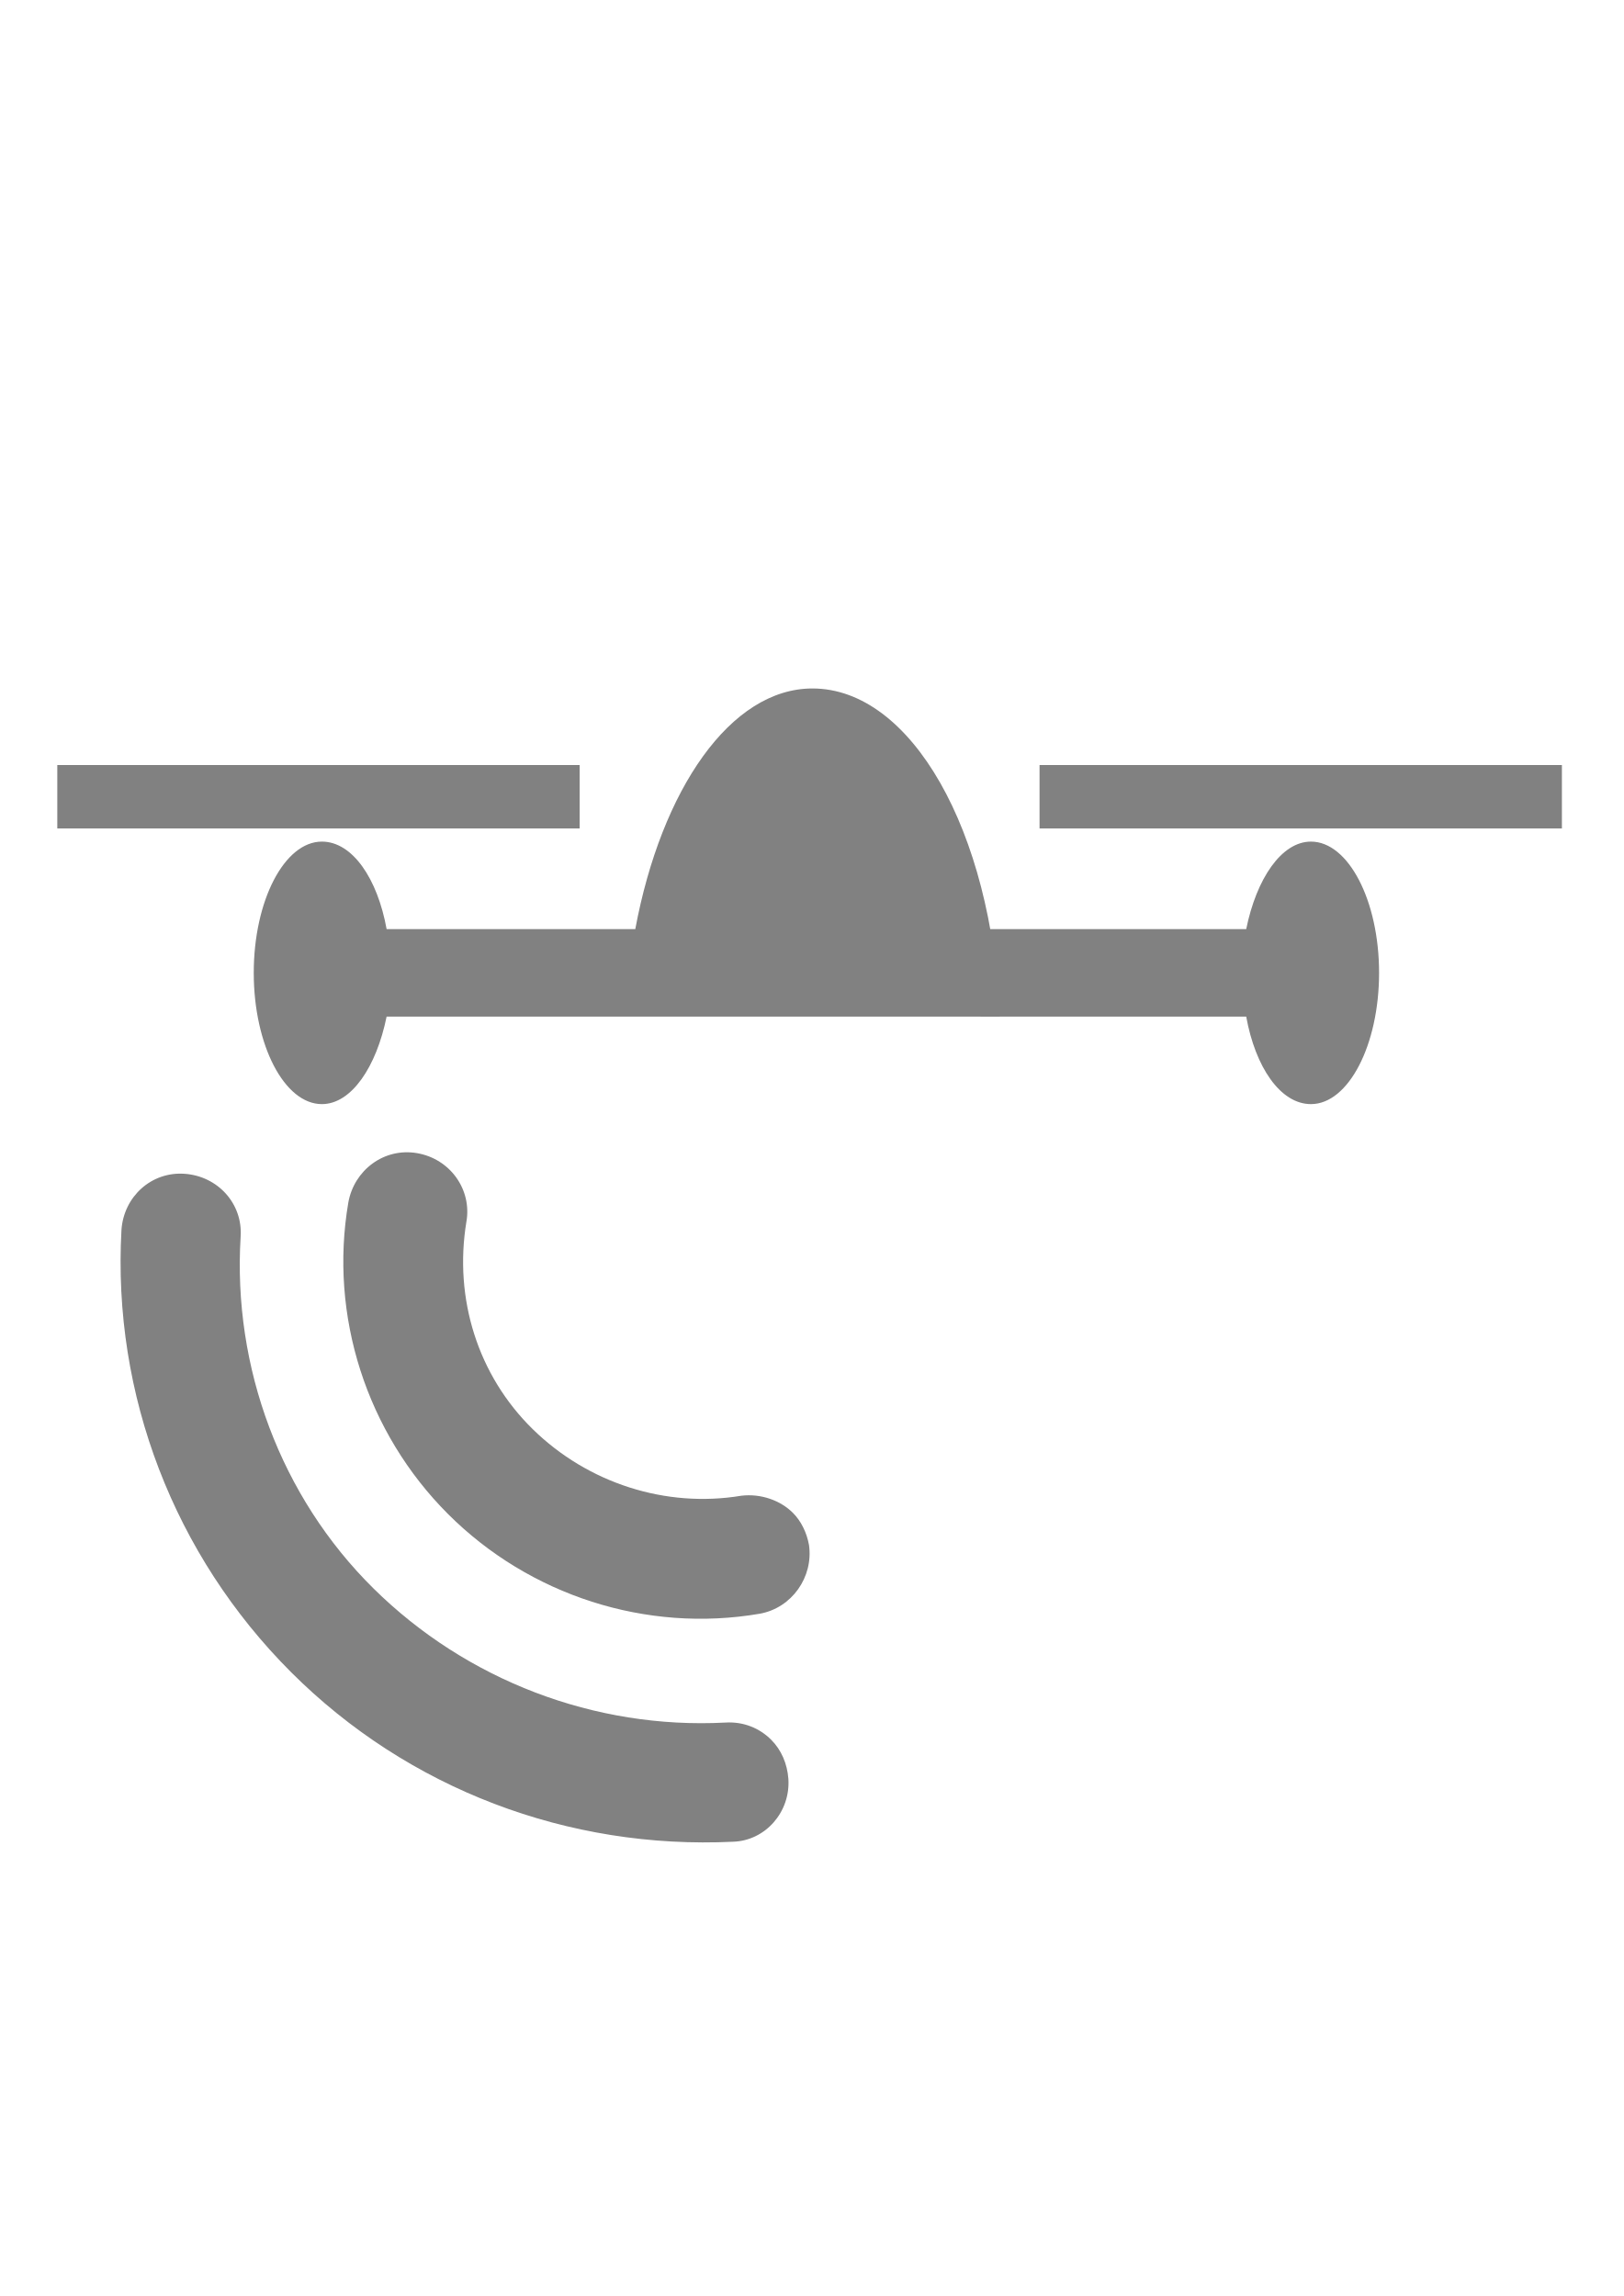
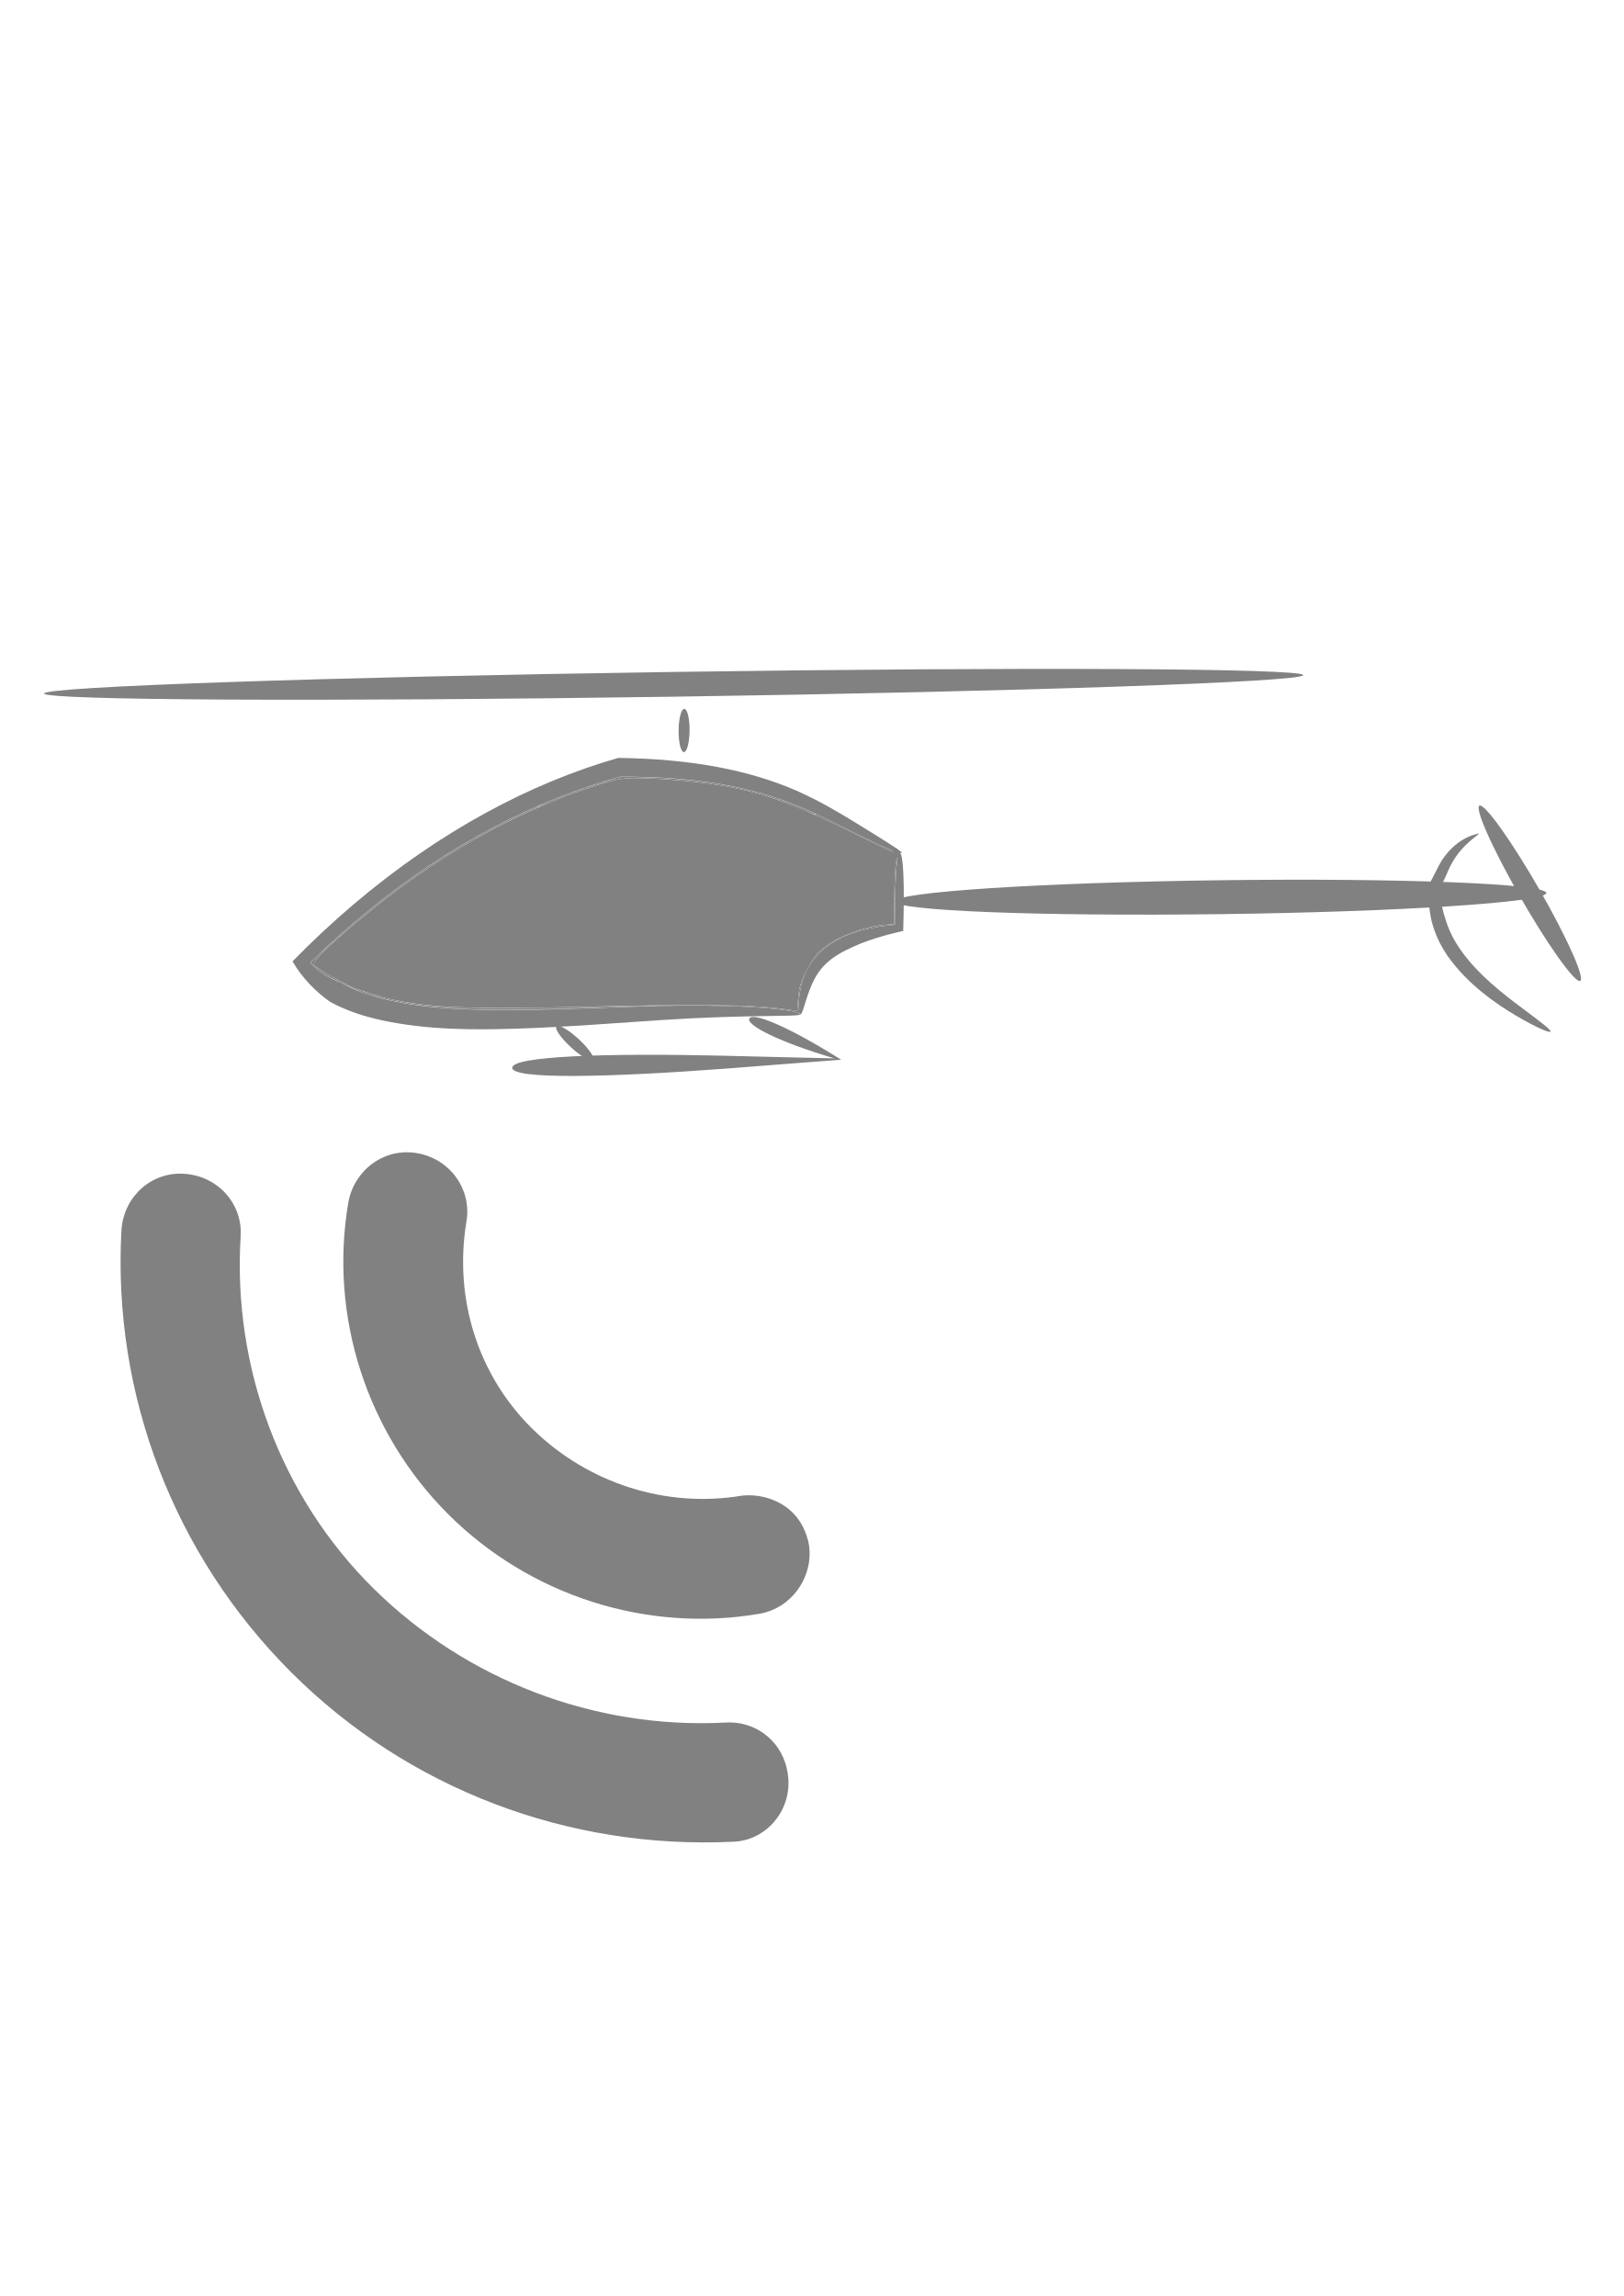
<svg xmlns="http://www.w3.org/2000/svg" version="1.1" id="Capa_1" x="0px" y="0px" width="595.281px" height="841.891px" viewBox="0 0 595.281 841.891" enable-background="new 0 0 595.281 841.891" xml:space="preserve">
-   <g>
-     <path fill="#818181" d="M127.71,440.9c-7.142,41.59,6.722,84.439,36.549,114.267s72.677,43.69,114.267,36.549   c11.763-2.101,19.745-13.443,18.064-25.206c-0.84-4.621-2.94-8.822-5.881-11.763c-4.621-4.621-11.763-7.142-18.904-6.302   c-27.727,4.621-56.293-4.621-76.458-24.365c-20.165-19.745-28.987-47.892-24.366-76.038c2.1-11.763-5.881-23.105-18.064-25.206   C140.733,420.735,129.811,429.137,127.71,440.9" />
-     <path fill="#818181" d="M289.028,652.21c-0.42-5.461-2.521-10.502-6.302-14.283c-4.201-4.201-10.083-6.722-16.804-6.302   c-47.892,2.521-94.942-15.543-128.971-49.151c-34.028-33.607-51.672-81.079-48.731-128.971c0.84-12.183-8.402-22.265-20.585-23.105   c-12.183-0.84-22.265,8.402-23.105,20.585c-3.36,60.494,19.325,119.309,62.175,162.158c42.85,42.851,101.664,65.115,162.158,62.175   C280.626,674.895,289.868,664.392,289.028,652.21" />
+   <defs id="defs13626" />
+   <g id="g13611">
+     <path fill="#818181" d="M127.71,440.9c-7.142,41.59,6.722,84.439,36.549,114.267s72.677,43.69,114.267,36.549   c11.763-2.101,19.745-13.443,18.064-25.206c-0.84-4.621-2.94-8.822-5.881-11.763c-4.621-4.621-11.763-7.142-18.904-6.302   c-27.727,4.621-56.293-4.621-76.458-24.365c-20.165-19.745-28.987-47.892-24.366-76.038c2.1-11.763-5.881-23.105-18.064-25.206   C140.733,420.735,129.811,429.137,127.71,440.9" id="path13607" />
+     <path fill="#818181" d="M289.028,652.21c-0.42-5.461-2.521-10.502-6.302-14.283c-4.201-4.201-10.083-6.722-16.804-6.302   c-47.892,2.521-94.942-15.543-128.971-49.151c-34.028-33.607-51.672-81.079-48.731-128.971c0.84-12.183-8.402-22.265-20.585-23.105   c-12.183-0.84-22.265,8.402-23.105,20.585c-3.36,60.494,19.325,119.309,62.175,162.158c42.85,42.851,101.664,65.115,162.158,62.175   C280.626,674.895,289.868,664.392,289.028,652.21" id="path13609" />
  </g>
-   <g>
-     <path fill="#818181" d="M480.616,308.596c-10.826,0-19.984,13.633-23.733,32.085h-97.416v32.084h97.416   c3.332,18.451,12.491,32.088,23.733,32.088c13.735,0,24.977-21.659,24.977-48.131C505.592,330.255,494.351,308.596,480.616,308.596   z" />
-     <path fill="#818181" d="M297.853,252.445c-29.975,0-55.369,36.899-64.945,88.236h-91.171   c-3.331-18.452-12.491-32.085-23.729-32.085c-13.739,0-24.979,21.658-24.979,48.126c0,26.472,11.24,48.131,24.979,48.131   c10.822,0,19.982-13.637,23.729-32.088h87.426h132.386h4.995C363.631,304.584,334.073,252.445,297.853,252.445z" />
-     <rect x="21.007" y="280.52" fill="#818181" width="191.502" height="23.262" />
-     <rect x="381.115" y="280.52" fill="#818181" width="191.504" height="23.262" />
+   <g id="g20360" transform="matrix(3.957692,1.81555,-1.938853,3.705998,43.67123,-91.87578)" style="fill:#818181;fill-opacity:1">
+     <g id="g306" transform="matrix(5.756386,0,0,5.969262,28.12214,29.94723)" style="fill:#818181;fill-opacity:1">
+       <g id="g928" style="font-style:normal;font-weight:normal;font-size:43.74px;line-height:1.25;font-family:sans-serif;display:inline;fill:#818181;fill-opacity:1;stroke:none;stroke-width:1.094" transform="matrix(0.05083588,0,0,0.05083588,5.205767,0.178027)">
+         <path id="path910" d="m 144.303,148.3 c 0.258,0.747 -13.24,6.262 -34.537,18.15 -8.451,4.723 -24.241,13.84 -36.539,20.106 -9.98,5.104 -21.899,10.8 -34.793,13.707 -4.976,1.126 -10.339,1.801 -15.841,1.411 -5.064,-0.95 -10.242,-2.897 -14.946,-6.101 2.261,-7.431 4.914,-14.941 8.003,-22.423 12.201,-29.554 28.87,-53.099 47.967,-70.357 0,0 1.1e-5,0 1.1e-5,0 18.953,-8.653 35.214,-12.608 49.939,-12.891 6.703,-0.095 13.241,0.57 17.946,1.133 11.007,1.312 17.203,2.152 17.199,2.502 -0.009,0.675 -6.293,0.817 -17.428,0.359 -4.629,-0.188 -11.233,-0.444 -17.562,-0.032 -13.995,0.842 -28.971,5.018 -47.015,13.6 -3e-6,0 -6e-6,0 -1e-5,0 -18.305,16.191 -34.314,37.888 -46.364,65.383 -3.051,6.961 -5.701,13.965 -7.992,20.917 3.183,1.399 6.957,1.843 10.746,1.582 4.65,0.401 9.423,-0.177 14.035,-1.133 12.004,-2.499 23.647,-7.841 33.649,-12.624 14.117,-6.775 26.472,-13.525 37.053,-18.813 22,-11.007 36.094,-15.594 36.48,-14.476 z" style="opacity:1;fill:#818181;fill-opacity:1;stroke:none;stroke-width:0;stroke-linecap:butt;stroke-linejoin:miter;stroke-miterlimit:4;stroke-dasharray:none;stroke-opacity:1" />
+         <path id="path912" d="m 153.389,107.163 c -1.212,-2.479 34.808,-22.587 80.402,-44.882 45.594,-22.296 83.582,-38.378 84.795,-35.899 1.212,2.479 -34.808,22.587 -80.402,44.882 -45.594,22.296 -83.582,38.378 -84.795,35.899 z" style="fill:#818181;fill-opacity:1;stroke:none;stroke-width:0.265px;stroke-linecap:butt;stroke-linejoin:miter;stroke-opacity:1" />
+         <path id="path914" d="m 77.948,197.067 c -1.572,-3.099 22.168,-15.293 51.925,-28.49 10.618,-4.709 20.607,-9.044 29.063,-12.853 -15.94,2.342 -27.024,1.961 -27.024,-0.229 0,-2.163 11.259,-2.597 28.938,-0.229 -8.043,4.562 -17.6,10.142 -27.928,16.059 -29.243,16.755 -53.409,28.825 -54.974,25.742 z" style="fill:#818181;fill-opacity:1;stroke:none;stroke-width:0.265px;stroke-linecap:butt;stroke-linejoin:miter;stroke-opacity:1" />
+         <path id="path916" d="M -91.538,155.096 C -92.427,153.287 -21.695,116.72 66.345,73.472 154.385,30.225 226.559,-3.407 227.447,-1.599 228.335,0.209 157.603,36.777 69.564,80.024 -18.476,123.272 -90.65,156.904 -91.538,155.096 Z" style="fill:#818181;fill-opacity:1;stroke:none;stroke-width:0.265px;stroke-linecap:butt;stroke-linejoin:miter;stroke-opacity:1" />
+         <path id="path918" d="m 83.722,180.803 c 0.271,-0.841 3.584,-0.525 7.394,0.704 3.81,1.229 6.683,2.909 6.411,3.749 -0.271,0.841 -3.584,0.525 -7.394,-0.704 -3.81,-1.229 -6.683,-2.909 -6.411,-3.749 z" style="fill:#818181;fill-opacity:1;stroke:none;stroke-width:0.265px;stroke-linecap:butt;stroke-linejoin:miter;stroke-opacity:1" />
+         <path id="path920" d="m 148.294,93.964 c 0.898,-0.449 5.437,7.708 11.193,19.949 0,0 1e-5,0 1e-5,0 -2.473,1.978 -5.132,4.237 -7.565,6.734 -1.386,1.422 -2.648,2.868 -3.78,4.359 -2.159,2.662 -3.658,5.319 -4.342,8.026 -0.689,2.586 -0.6,5.27 -0.356,7.398 0,0 0,0 0,0 0.553,4.769 1.567,7.646 0.859,7.87 -0.265,0.084 -2.127,-2.418 -3.456,-7.365 0,0 0,0 0,0 -0.62,-2.304 -1.036,-5.343 -0.444,-8.643 0.642,-3.381 2.249,-6.697 4.666,-9.748 1.162,-1.374 2.458,-2.66 3.879,-3.881 2.5,-2.147 5.208,-3.934 7.747,-5.459 0,0 0,0 0,0 -5.606,-10.499 -9.306,-18.788 -8.401,-19.24 z" style="fill:#818181;fill-opacity:1;stroke:none;stroke-width:0.265px;stroke-linecap:butt;stroke-linejoin:miter;stroke-opacity:1" />
+         <path id="path922" d="m 73.924,81.94 c 0.765,-0.383 2.663,1.86 4.235,5.005 1.573,3.145 2.228,6.009 1.463,6.391 -0.765,0.383 -2.663,-1.86 -4.235,-5.005 -1.573,-3.145 -2.228,-6.009 -1.463,-6.391 z" style="fill:#818181;fill-opacity:1;stroke:none;stroke-width:0.265px;stroke-linecap:butt;stroke-linejoin:miter;stroke-opacity:1" />
+         <path id="path924" d="m 293.402,18.787 c 0.484,0.314 -2.882,4.593 -2.894,11.524 -0.07,2.207 0.488,4.831 0.114,8.078 1.65,2.22 3.505,4.771 5.551,6.843 1.698,1.869 3.682,3.594 5.925,5.087 0.541,0.36 1.089,0.702 1.643,1.025 0,0 0,10e-7 0,10e-7 8.118,4.79 17.828,6.877 23.951,8.194 6.532,1.405 10.552,2.226 10.479,2.82 -0.056,0.456 -4.178,0.634 -10.916,-0.074 -6.416,-0.674 -16.442,-2.312 -25.517,-7.483 0,-10e-7 -10e-6,-10e-7 -10e-6,-10e-7 -0.628,-0.362 -1.248,-0.746 -1.858,-1.153 -2.533,-1.688 -4.754,-3.664 -6.63,-5.822 -2.347,-2.879 -4.275,-6.043 -5.864,-8.667 0.387,-2.965 -0.056,-6.139 0.203,-9.036 1.012,-8.636 6.088,-11.156 5.812,-11.335 z" style="fill:#818181;fill-opacity:1;stroke:none;stroke-width:0.265px;stroke-linecap:butt;stroke-linejoin:miter;stroke-opacity:1" />
+         <path id="path926" d="m 298.827,20.523 c -10.526,-8.381 -12.082,-11.635 -3.472,-7.264 8.61,4.371 24.141,14.72 34.667,23.101 10.526,8.381 12.082,11.635 3.472,7.264 -8.61,-4.371 -24.141,-14.72 -34.667,-23.101 z" style="fill:#818181;fill-opacity:1;stroke:none;stroke-width:0.304px;stroke-linecap:butt;stroke-linejoin:miter;stroke-opacity:1" />
+       </g>
+       <path style="fill:#818181;fill-opacity:1;stroke-width:0.114" d="m 23.103,37.76 c -0.614,-0.042 -1.174,-0.134 -1.245,-0.205 -0.15,-0.15 0.166,-1.117 1.065,-3.269 2.021,-4.835 4.831,-9.076 8.109,-12.242 0.973,-0.939 1.181,-1.082 2.301,-1.571 1.578,-0.69 3.609,-1.366 5.016,-1.668 1.701,-0.366 3.373,-0.467 6.47,-0.39 l 2.833,0.07 0.142,0.455 c 0.078,0.25 0.444,1.058 0.812,1.795 l 0.67,1.34 -0.456,0.256 c -0.834,0.469 -1.892,1.568 -2.293,2.383 -0.329,0.669 -0.372,0.863 -0.367,1.673 0.004,0.71 0.071,1.073 0.294,1.614 l 0.289,0.698 -0.808,0.255 c -1.638,0.517 -4.248,1.712 -9.377,4.294 -5.307,2.672 -7.378,3.585 -9.291,4.097 -0.929,0.249 -1.349,0.319 -2.704,0.455 -0.189,0.019 -0.845,9.9e-5 -1.459,-0.042 z" id="path1831" transform="matrix(0.2645833,0,0,0.2645833,0.1124138,0.09320379)" />
+       <path style="fill:#818181;fill-opacity:1;stroke-width:0.114" d="m 22.906,37.683 c -1.113,-0.171 -1.059,-0.143 -0.986,-0.507 0.037,-0.186 0.293,-0.915 0.569,-1.62 2.054,-5.25 4.767,-9.568 8.179,-13.015 1.208,-1.221 1.417,-1.381 2.407,-1.849 2.196,-1.037 5.099,-1.89 7.22,-2.12 1.234,-0.134 4.881,-0.16 6.361,-0.045 0.84,0.065 0.966,0.104 1.02,0.312 0.034,0.13 0.391,0.905 0.794,1.721 0.431,0.874 0.68,1.501 0.606,1.526 -0.335,0.112 -1.534,1.127 -1.956,1.655 -0.86,1.079 -0.965,1.367 -0.961,2.65 0.003,0.923 0.051,1.246 0.25,1.683 0.136,0.297 0.211,0.56 0.168,0.585 -0.043,0.024 -0.361,0.135 -0.707,0.247 -1.341,0.432 -4.046,1.67 -9.482,4.34 -7.069,3.472 -8.516,4.055 -10.91,4.395 -0.78,0.111 -1.996,0.131 -2.571,0.043 z" id="path1833" transform="matrix(0.2645833,0,0,0.2645833,0.1124138,0.09320379)" />
+       <path style="fill:#818181;fill-opacity:1;stroke-width:0.114" d="m 22.392,37.541 c -0.292,-0.065 -0.341,-0.126 -0.328,-0.415 0.041,-0.945 2.414,-6.076 3.934,-8.508 1.542,-2.466 3.702,-5.142 5.421,-6.717 1.211,-1.109 3.82,-2.211 6.988,-2.952 1.282,-0.3 1.522,-0.318 4.767,-0.361 1.879,-0.025 3.628,-0.013 3.886,0.026 l 0.47,0.07 0.712,1.533 c 0.392,0.843 0.712,1.606 0.712,1.695 0,0.089 -0.207,0.306 -0.461,0.482 -0.637,0.441 -1.771,1.676 -2.074,2.257 -0.37,0.71 -0.43,2.41 -0.117,3.299 l 0.228,0.646 -0.873,0.315 c -1.322,0.477 -4.134,1.77 -8.962,4.119 -6.789,3.304 -8.393,3.983 -10.355,4.383 -1.127,0.23 -3.184,0.296 -3.948,0.127 z" id="path1904" transform="matrix(0.2645833,0,0,0.2645833,0.1124138,0.09320379)" />
+       <path style="fill:#818181;fill-opacity:1;stroke:#000000;stroke-width:0;stroke-linecap:butt;stroke-linejoin:miter;stroke-dasharray:none;stroke-opacity:1" d="m 12.697,4.935 c 0.002,0.001 0.005,0.003 0.006,0.005 4.5e-4,6.085e-4 4.77e-4,0.002 10e-4,0.002 8.73e-4,8.732e-4 0.002,0.001 0.003,0.002 0.002,0.003 0.004,0.006 0.006,0.008 9.26e-4,0.001 0.002,0.002 0.003,0.003 3.44e-4,5.821e-4 -3.18e-4,0.001 0,0.002 7.67e-4,0.002 0.002,0.003 0.003,0.004 0.001,0.002 0.003,0.003 0.004,0.005 6.88e-4,0.001 0.001,0.002 0.002,0.003 0.001,0.002 0.003,0.003 0.005,0.004 0.001,8.466e-4 0.002,0.002 0.003,0.003 6.35e-4,4.233e-4 0.002,4.762e-4 0.002,0.001 5.56e-4,5.556e-4 4.76e-4,0.002 10e-4,0.002 2.43e-4,2.437e-4 7.14e-4,-1.54e-4 0.001,0 0.001,5.556e-4 0.002,0.001 0.003,0.002 0.001,9.26e-4 0.002,0.002 0.003,0.003 6.35e-4,4.233e-4 0.002,4.762e-4 0.002,0.001 2.44e-4,2.434e-4 -2.43e-4,7.937e-4 0,0.001 2.44e-4,2.437e-4 7.15e-4,-1.539e-4 0.001,0 0.001,6.35e-4 10e-4,0.001 10e-4,0.002" id="path2062" />
+       <path style="fill:#818181;fill-opacity:1;stroke:#000000;stroke-width:0.065;stroke-linecap:butt;stroke-linejoin:miter;stroke-dasharray:none;stroke-opacity:1" d="m 12.645,4.943 c 0.009,0.003 0.019,0.005 0.028,0.008 0.005,0.002 0.023,0.011 0.028,0.013 0.002,0.001 0.004,0.002 0.006,0.003 6.88e-4,3.44e-4 0.002,5.821e-4 0.002,0.001 7.67e-4,5.821e-4 0.001,0.002 0.002,0.002 2.91e-4,1.911e-4 7.41e-4,-1.912e-4 10e-4,0 8.2e-4,5.292e-4 0.001,0.001 0.002,0.002 0.002,0.002 0.004,0.003 0.006,0.004 0.001,9.261e-4 0.002,0.002 0.003,0.003 2.07e-4,2.645e-4 -3.17e-4,8.731e-4 0,0.001 6.09e-4,3.175e-4 0.001,-2.177e-4 0.002,0 4.5e-4,1.543e-4 6.88e-4,6.879e-4 10e-4,0.001 6.88e-4,6.879e-4 0.002,0.001 0.002,0.002 0.001,0.001 0.002,0.003 0.003,0.004 2.43e-4,2.437e-4 7.67e-4,-2.067e-4 10e-4,0 0.001,8.731e-4 0.002,0.002 0.003,0.003 5.56e-4,4.233e-4 0.002,-3.175e-4 0.002,0 8.73e-4,4.233e-4 0.001,0.002 0.002,0.002 3.17e-4,1.542e-4 7.94e-4,-2.435e-4 10e-4,0 2.43e-4,2.436e-4 -1.55e-4,7.143e-4 0,0.001 0.002,0.005 -4.24e-4,-0.004 0.002,0.003 2.18e-4,6.615e-4 0,0.001 0,0.002 0,0.001 0,0.003 0,0.004" id="path2064" />
+       <path style="fill:#818181;fill-opacity:1;stroke-width:0.001;stroke-dasharray:none" d="m 47.322,18.476 c -0.02,-6.05e-4 -0.18,-0.005 -0.355,-0.009 -0.292,-0.007 -0.501,-0.012 -1.654,-0.041 -1.217,-0.03 -1.895,-0.04 -2.442,-0.036 l -0.29,0.002 v -0.039 -0.039 l 0.243,0.003 c 0.332,0.004 0.626,0.01 0.981,0.022 0.154,0.005 0.446,0.016 0.873,0.033 0.809,0.032 1.61,0.048 2.123,0.041 0.232,-0.003 0.33,-0.006 0.493,-0.014 l 0.052,-0.003 -0.008,0.025 c -0.004,0.014 -0.007,0.025 -0.006,0.026 8.94e-4,8.94e-4 0.022,0.008 0.048,0.015 0.025,0.008 0.047,0.014 0.048,0.015 0.002,0.002 -0.025,0.001 -0.105,-0.001 z" id="path2066" transform="matrix(0.2645833,0,0,0.2645833,0.1124138,0.09320379)" />
+       <path style="fill:#818181;fill-opacity:1;stroke-width:0.004;stroke-dasharray:none" d="m 23.03,37.849 c -0.342,-0.015 -0.688,-0.07 -0.983,-0.156 -0.095,-0.028 -0.399,-0.136 -0.41,-0.146 -0.013,-0.011 0.396,-1.176 0.642,-1.829 1.404,-3.73 3.219,-7.078 5.406,-9.977 0.313,-0.414 0.653,-0.847 0.939,-1.191 0.122,-0.147 0.16,-0.184 0.192,-0.184 0.047,0 0.062,-0.025 -0.145,0.226 -2.233,2.71 -4.196,5.996 -5.679,9.508 -0.638,1.511 -1.033,2.569 -1.141,3.056 -0.037,0.169 -0.041,0.345 -0.008,0.392 0.086,0.123 1.269,0.255 2.344,0.26 0.37,0.002 0.468,-0.003 0.797,-0.041 0.975,-0.113 1.318,-0.171 1.961,-0.331 2.024,-0.505 3.854,-1.294 9.141,-3.941 2.348,-1.175 3.593,-1.791 3.603,-1.781 0.004,0.004 -0.261,0.145 -0.591,0.312 -0.329,0.167 -1.066,0.547 -1.638,0.843 -3.293,1.708 -5.259,2.671 -6.84,3.349 -1.94,0.833 -3.625,1.349 -5.067,1.552 -0.581,0.082 -0.653,0.086 -1.492,0.087 -0.438,2.19e-4 -0.903,-0.004 -1.033,-0.01 z" id="path2068" transform="matrix(0.2645833,0,0,0.2645833,0.1124138,0.09320379)" />
+       <path style="fill:#818181;fill-opacity:1;stroke-width:0.004;stroke-dasharray:none" d="m 28.789,24.357 c 0,-0.011 0.488,-0.576 0.719,-0.833 0.734,-0.816 1.487,-1.569 2.4,-2.402 0.173,-0.158 0.138,-0.139 0.827,-0.453 2.654,-1.211 5.168,-1.967 7.359,-2.215 0.12,-0.014 0.242,-0.028 0.27,-0.033 0.046,-0.007 0.051,-0.004 0.051,0.032 0,0.034 -0.007,0.04 -0.047,0.04 -0.134,0 -0.84,0.091 -1.289,0.166 -1.625,0.271 -3.946,1.009 -5.915,1.881 -0.769,0.34 -1.115,0.557 -1.616,1.009 -0.731,0.66 -1.709,1.675 -2.468,2.561 -0.158,0.185 -0.224,0.251 -0.252,0.253 -0.021,0.002 -0.038,-9.37e-4 -0.038,-0.006 z" id="path2070" transform="matrix(0.2645833,0,0,0.2645833,0.1124138,0.09320379)" />
+       <path style="fill:#818181;fill-opacity:1;stroke-width:0.004;stroke-dasharray:none" d="m 40.414,18.452 c 0,-0.026 0.009,-0.038 0.03,-0.038 0.016,0 0.099,-0.007 0.184,-0.015 0.31,-0.031 0.932,-0.063 1.431,-0.073 0.509,-0.01 0.512,-0.01 0.512,0.022 0,0.031 -0.011,0.032 -0.293,0.042 -0.889,0.029 -1.739,0.072 -1.836,0.094 -0.02,0.004 -0.027,-0.004 -0.027,-0.031 z" id="path2072" transform="matrix(0.2645833,0,0,0.2645833,0.1124138,0.09320379)" />
+       <path style="fill:#818181;fill-opacity:1;stroke-width:0.004;stroke-dasharray:none" d="" id="path2074" transform="matrix(0.2645833,0,0,0.2645833,0.1124138,0.09320379)" />
+       <path style="fill:#818181;fill-opacity:1;stroke-width:0.004;stroke-dasharray:none" d="" id="path2076" transform="matrix(0.2645833,0,0,0.2645833,0.1124138,0.09320379)" />
+       <path style="fill:#818181;fill-opacity:1;stroke-width:0.001;stroke-dasharray:none" d="m 41.803,30.693 c 0.001,-0.015 -0.021,-0.004 0.351,-0.176 1.439,-0.668 2.523,-1.125 3.37,-1.421 0.172,-0.06 0.408,-0.137 0.83,-0.27 0.214,-0.067 0.39,-0.125 0.39,-0.127 0,-0.002 -0.068,-0.17 -0.152,-0.372 -0.2,-0.484 -0.231,-0.564 -0.282,-0.731 -0.071,-0.233 -0.117,-0.496 -0.132,-0.76 -0.002,-0.039 -0.005,-0.08 -0.006,-0.091 -0.002,-0.02 -0.002,-0.021 0.007,-0.021 0.009,0 0.009,0.002 0.012,0.032 0.008,0.092 0.035,0.268 0.061,0.397 0.051,0.247 0.141,0.552 0.243,0.822 0.122,0.322 0.282,0.629 0.405,0.778 l 0.023,0.028 -0.05,4.64e-4 c -0.063,5.89e-4 -0.121,0.008 -0.229,0.03 -0.794,0.16 -2.662,0.885 -4.629,1.795 -0.103,0.048 -0.193,0.089 -0.2,0.092 l -0.013,0.006 z" id="path2078" transform="matrix(0.2645833,0,0,0.2645833,0.1124138,0.09320379)" />
+       <path style="fill:#818181;fill-opacity:1;stroke-width:0.001;stroke-dasharray:none" d="m 37.225,32.92 c 0,-0.003 1.057,-0.531 1.511,-0.755 1.286,-0.635 1.925,-0.944 3.02,-1.463 0.024,-0.012 0.045,-0.021 0.046,-0.021 0.003,0 0.001,0.018 -0.002,0.022 -0.002,0.003 -0.078,0.04 -0.169,0.082 -0.606,0.284 -1.102,0.525 -1.795,0.873 -0.225,0.113 -0.411,0.205 -0.411,0.204 -7.59e-4,-7.59e-4 0.026,-0.016 0.06,-0.033 0.075,-0.039 0.188,-0.1 0.198,-0.108 0.019,-0.014 -0.002,-0.008 -0.051,0.014 -0.158,0.072 -1.008,0.489 -1.669,0.82 -0.395,0.198 -0.738,0.367 -0.738,0.364 z" id="path2080" transform="matrix(0.2645833,0,0,0.2645833,0.1124138,0.09320379)" />
+       <path style="fill:#818181;fill-opacity:1;stroke-width:0.004;stroke-dasharray:none" d="" id="path2142" transform="matrix(0.2645833,0,0,0.2645833,0.1124138,0.09320379)" />
+       <path style="fill:#818181;fill-opacity:1;stroke-width:0.004;stroke-dasharray:none" d="m 46.167,26.644 c -0.005,-0.123 -0.004,-0.629 0.002,-0.726 0.02,-0.334 0.064,-0.532 0.18,-0.812 0.046,-0.111 0.155,-0.344 0.21,-0.447 0.207,-0.395 0.573,-0.874 0.991,-1.3 l 0.082,-0.083 0.028,0.001 0.028,0.001 -0.041,0.037 c -0.023,0.02 -0.096,0.092 -0.163,0.158 -0.276,0.275 -0.429,0.458 -0.617,0.742 -0.231,0.348 -0.402,0.693 -0.521,1.057 -0.106,0.321 -0.157,0.599 -0.173,0.941 -0.005,0.1 -0.003,0.296 0.004,0.389 0.01,0.135 0.01,0.123 0.001,0.123 -0.008,0 -0.008,-0.003 -0.011,-0.081 z" id="path2144" transform="matrix(0.2645833,0,0,0.2645833,0.1124138,0.09320379)" />
+       <path style="fill:#818181;fill-opacity:1;stroke-width:0.004;stroke-dasharray:none" d="m 47.641,23.272 c -0.002,-0.004 0.086,-0.091 0.178,-0.177 0.317,-0.295 0.651,-0.553 0.931,-0.719 0.034,-0.02 0.167,-0.096 0.295,-0.167 0.128,-0.072 0.233,-0.131 0.234,-0.131 6.57e-4,-4.75e-4 -0.156,-0.314 -0.347,-0.698 -0.192,-0.383 -0.373,-0.746 -0.402,-0.807 l -0.054,-0.11 h 0.027 0.027 l 0.095,0.193 0.095,0.193 -0.004,0.017 c -0.007,0.034 0.01,0.066 0.041,0.077 0.012,0.004 0.017,0.014 0.065,0.107 0.17,0.334 0.282,0.549 0.434,0.836 0.072,0.136 0.096,0.184 0.092,0.187 -0.003,0.002 -0.036,0.022 -0.073,0.045 -0.484,0.294 -0.909,0.589 -1.252,0.87 -0.078,0.064 -0.232,0.196 -0.29,0.248 l -0.044,0.04 h -0.023 c -0.013,0 -0.024,-0.002 -0.026,-0.003 z" id="path2146" transform="matrix(0.2645833,0,0,0.2645833,0.1124138,0.09320379)" />
+       <path style="fill:#818181;fill-opacity:1;stroke-width:0.004;stroke-dasharray:none" d="m 48.447,20.406 c -0.015,-0.031 -0.04,-0.083 -0.055,-0.114 -0.248,-0.514 -0.481,-1.038 -0.566,-1.268 -0.018,-0.05 -0.117,-0.361 -0.117,-0.369 0,-0.002 0.009,-0.004 0.022,-0.003 l 0.022,8.15e-4 0.013,0.045 c 0.099,0.329 0.349,0.912 0.721,1.681 l 0.041,0.085 h -0.027 -0.027 z" id="path2148" transform="matrix(0.2645833,0,0,0.2645833,0.1124138,0.09320379)" />
+       <path style="fill:#818181;fill-opacity:1;stroke-width:0.004;stroke-dasharray:none" d="" id="path2150" transform="matrix(0.2645833,0,0,0.2645833,0.1124138,0.09320379)" />
+       <path style="fill:#818181;fill-opacity:1;stroke-width:0.004;stroke-dasharray:none" d="" id="path2152" transform="matrix(0.2645833,0,0,0.2645833,0.1124138,0.09320379)" />
+       <path style="fill:#818181;fill-opacity:1;stroke-width:0.004;stroke-dasharray:none" d="m 47.708,18.646 c -0.022,-0.004 -0.029,-0.007 -0.064,-0.033 -0.026,-0.019 -0.033,-0.025 -0.071,-0.06 -0.025,-0.024 -0.138,-0.081 -0.188,-0.095 -0.023,-0.006 -0.043,-0.012 -0.046,-0.013 -0.003,-0.001 -0.003,-0.008 0.003,-0.026 0.043,-0.15 0.061,-0.206 0.064,-0.206 0.013,0 0.106,0.031 0.14,0.046 0.109,0.049 0.135,0.065 0.219,0.134 0.011,0.009 0.028,0.022 0.038,0.03 0.023,0.017 0.039,0.04 0.05,0.072 0.008,0.025 0.011,0.063 0.005,0.063 -0.002,0 -0.006,0.008 -0.01,0.017 -0.02,0.052 -0.079,0.083 -0.14,0.072 z m -0.06,-0.076 c 0.057,-0.005 0.068,-0.013 0.019,-0.013 -0.035,2.9e-4 -0.04,0.001 -0.04,0.007 0,0.009 0.004,0.012 0.009,0.009 0.002,-0.001 0.008,-0.003 0.012,-0.003 z" id="path2154" transform="matrix(0.2645833,0,0,0.2645833,0.1124138,0.09320379)" />
+       <path style="fill:#818181;fill-opacity:1;stroke-width:0.004;stroke-dasharray:none" d="m 47.708,18.646 c -0.01,-0.002 -0.022,-0.005 -0.027,-0.008 -0.019,-0.01 -0.058,-0.039 -0.094,-0.071 -0.029,-0.026 -0.049,-0.039 -0.095,-0.063 -0.052,-0.027 -0.072,-0.035 -0.153,-0.059 -0.005,-0.002 -0.006,0.002 0.036,-0.142 l 0.027,-0.091 0.013,0.002 c 0.034,0.005 0.122,0.038 0.182,0.068 0.067,0.033 0.088,0.046 0.122,0.073 0.011,0.009 0.024,0.019 0.03,0.024 0.049,0.036 0.075,0.059 0.085,0.074 0.015,0.021 0.028,0.06 0.028,0.082 0,0.02 -0.018,0.056 -0.039,0.078 -0.026,0.027 -0.072,0.041 -0.114,0.034 z m -0.034,-0.08 c 0.012,-0.001 0.024,-0.004 0.025,-0.006 0.003,-0.004 -0.067,-0.002 -0.072,0.002 -0.005,0.005 0.004,0.01 0.013,0.009 0.006,-10e-4 0.021,-0.003 0.033,-0.004 z" id="path2156" transform="matrix(0.2645833,0,0,0.2645833,0.1124138,0.09320379)" />
+       <path style="fill:#818181;fill-opacity:1;stroke-width:0.004;stroke-dasharray:none" d="m 47.709,18.646 c -0.029,-0.005 -0.058,-0.023 -0.117,-0.074 -0.035,-0.03 -0.052,-0.041 -0.113,-0.073 -0.033,-0.017 -0.068,-0.032 -0.094,-0.04 -0.023,-0.007 -0.043,-0.013 -0.045,-0.014 -0.003,-0.001 -0.002,-0.01 0.003,-0.03 0.007,-0.025 0.051,-0.178 0.056,-0.196 0.003,-0.01 0.015,-0.009 0.076,0.011 0.077,0.025 0.19,0.082 0.236,0.117 0.018,0.015 0.051,0.04 0.073,0.057 0.022,0.017 0.044,0.038 0.051,0.047 0.015,0.021 0.028,0.06 0.028,0.081 0,0.02 -0.017,0.056 -0.039,0.078 -0.025,0.027 -0.071,0.041 -0.114,0.034 z m -0.013,-0.087 c 0.003,-0.003 -0.065,7.1e-4 -0.069,0.004 -0.001,9.32e-4 3.18e-4,0.003 0.003,0.005 0.006,0.004 0.061,-0.004 0.066,-0.009 z" id="path2158" transform="matrix(0.2645833,0,0,0.2645833,0.1124138,0.09320379)" />
+       <path style="fill:#818181;fill-opacity:1;stroke-width:0.004;stroke-dasharray:none" d="m 47.709,18.646 c -0.03,-0.005 -0.056,-0.021 -0.115,-0.072 -0.017,-0.015 -0.04,-0.033 -0.051,-0.039 -0.041,-0.026 -0.13,-0.068 -0.166,-0.078 -0.02,-0.006 -0.038,-0.011 -0.04,-0.012 -0.001,-7.89e-4 8.17e-4,-0.013 0.005,-0.028 0.057,-0.203 0.057,-0.204 0.068,-0.204 0.005,0 0.034,0.008 0.065,0.018 0.075,0.025 0.189,0.081 0.234,0.116 0.125,0.097 0.129,0.102 0.144,0.146 0.011,0.034 0.011,0.054 -0.004,0.081 -0.007,0.013 -0.019,0.03 -0.026,0.038 -0.026,0.027 -0.072,0.041 -0.114,0.034 z m -0.013,-0.087 c 0.003,-0.003 -0.002,-0.003 -0.015,-0.002 -0.011,0.001 -0.026,0.003 -0.034,0.003 -0.009,0 -0.015,0.002 -0.015,0.004 0,0.005 0.059,7.68e-4 0.064,-0.005 z" id="path2160" transform="matrix(0.2645833,0,0,0.2645833,0.1124138,0.09320379)" />
+       <path style="fill:#818181;fill-opacity:1;stroke-width:0.004;stroke-dasharray:none" d="m 47.708,18.646 c -0.027,-0.005 -0.052,-0.02 -0.106,-0.065 -0.027,-0.022 -0.059,-0.046 -0.072,-0.054 -0.039,-0.024 -0.126,-0.063 -0.159,-0.073 -0.017,-0.005 -0.032,-0.009 -0.034,-0.01 -0.001,-7.75e-4 7.74e-4,-0.013 0.005,-0.028 0.056,-0.204 0.056,-0.204 0.069,-0.204 0.005,0 0.035,0.008 0.065,0.018 0.079,0.026 0.213,0.094 0.241,0.121 0.003,0.003 0.012,0.01 0.02,0.016 0.045,0.033 0.09,0.072 0.099,0.085 0.015,0.021 0.026,0.057 0.026,0.081 0,0.036 -0.037,0.088 -0.074,0.103 -0.022,0.009 -0.055,0.013 -0.079,0.009 z m -0.015,-0.086 c 0.004,-0.003 -0.004,-0.003 -0.025,-0.001 -0.017,0.001 -0.033,0.004 -0.035,0.006 -0.005,0.005 0.052,3.26e-4 0.06,-0.004 z" id="path2162" transform="matrix(0.2645833,0,0,0.2645833,0.1124138,0.09320379)" />
+       <path style="fill:#818181;fill-opacity:1;stroke-width:0.004;stroke-dasharray:none" d="m 47.708,18.646 c -0.025,-0.004 -0.051,-0.019 -0.096,-0.056 -0.093,-0.075 -0.15,-0.106 -0.273,-0.146 -0.004,-0.002 0.008,-0.053 0.034,-0.143 0.024,-0.083 0.027,-0.09 0.037,-0.09 0.044,0 0.262,0.097 0.299,0.133 0.003,0.003 0.024,0.02 0.047,0.037 0.08,0.061 0.101,0.089 0.105,0.145 0.002,0.02 1.76e-4,0.027 -0.009,0.044 -0.014,0.028 -0.042,0.056 -0.064,0.066 -0.022,0.009 -0.055,0.013 -0.08,0.009 z m -0.017,-0.086 c 0.002,-0.003 -0.004,-0.003 -0.02,-0.002 -0.03,0.004 -0.031,0.006 -0.004,0.006 0.012,0 0.023,-0.002 0.025,-0.004 z" id="path2164" transform="matrix(0.2645833,0,0,0.2645833,0.1124138,0.09320379)" />
+       <path style="fill:#818181;fill-opacity:1;stroke-width:0.004;stroke-dasharray:none" d="m 47.706,18.646 c -0.025,-0.005 -0.05,-0.02 -0.099,-0.06 -0.024,-0.019 -0.054,-0.042 -0.066,-0.05 -0.034,-0.023 -0.12,-0.065 -0.161,-0.078 -0.02,-0.006 -0.039,-0.013 -0.041,-0.013 -0.003,-0.001 -9.43e-4,-0.015 0.007,-0.046 0.015,-0.058 0.033,-0.119 0.045,-0.157 0.009,-0.028 0.011,-0.03 0.02,-0.03 0.039,0 0.223,0.079 0.279,0.12 0.046,0.033 0.075,0.056 0.109,0.085 0.042,0.035 0.058,0.064 0.061,0.106 0.002,0.023 6.09e-4,0.029 -0.009,0.047 -0.014,0.028 -0.042,0.056 -0.064,0.066 -0.022,0.009 -0.059,0.013 -0.082,0.009 z m -0.015,-0.086 c 0.003,-0.005 -0.006,-0.005 -0.027,-2.24e-4 l -0.016,0.003 0.02,4.49e-4 c 0.011,2.47e-4 0.021,-0.001 0.023,-0.004 z" id="path2166" transform="matrix(0.2645833,0,0,0.2645833,0.1124138,0.09320379)" />
+     </g>
+     <path style="fill:#818181;fill-opacity:1;stroke-width:0.202" d="m 62.999,89.84 c -0.752,-0.113 -0.83,-0.401 -0.43,-1.59 2.337,-6.941 6.368,-14.274 10.724,-19.507 3.45,-4.145 4.798,-5.159 9.028,-6.793 3.394,-1.311 6.174,-1.898 9.859,-2.084 3.648,-0.184 8.927,-0.008 9.043,0.302 0.04,0.107 0.564,1.287 1.163,2.621 l 1.091,2.427 -0.542,0.387 c -1.048,0.747 -3.022,2.926 -3.448,3.806 -0.531,1.097 -0.604,4.061 -0.134,5.394 0.287,0.813 0.282,0.848 -0.152,1.024 -0.247,0.1 -1.268,0.517 -2.268,0.925 -1.001,0.408 -6.461,3.042 -12.133,5.853 -11.259,5.58 -13.191,6.427 -15.953,6.997 -1.699,0.351 -4.378,0.46 -5.848,0.239 z" id="path7961" />
  </g>
</svg>
